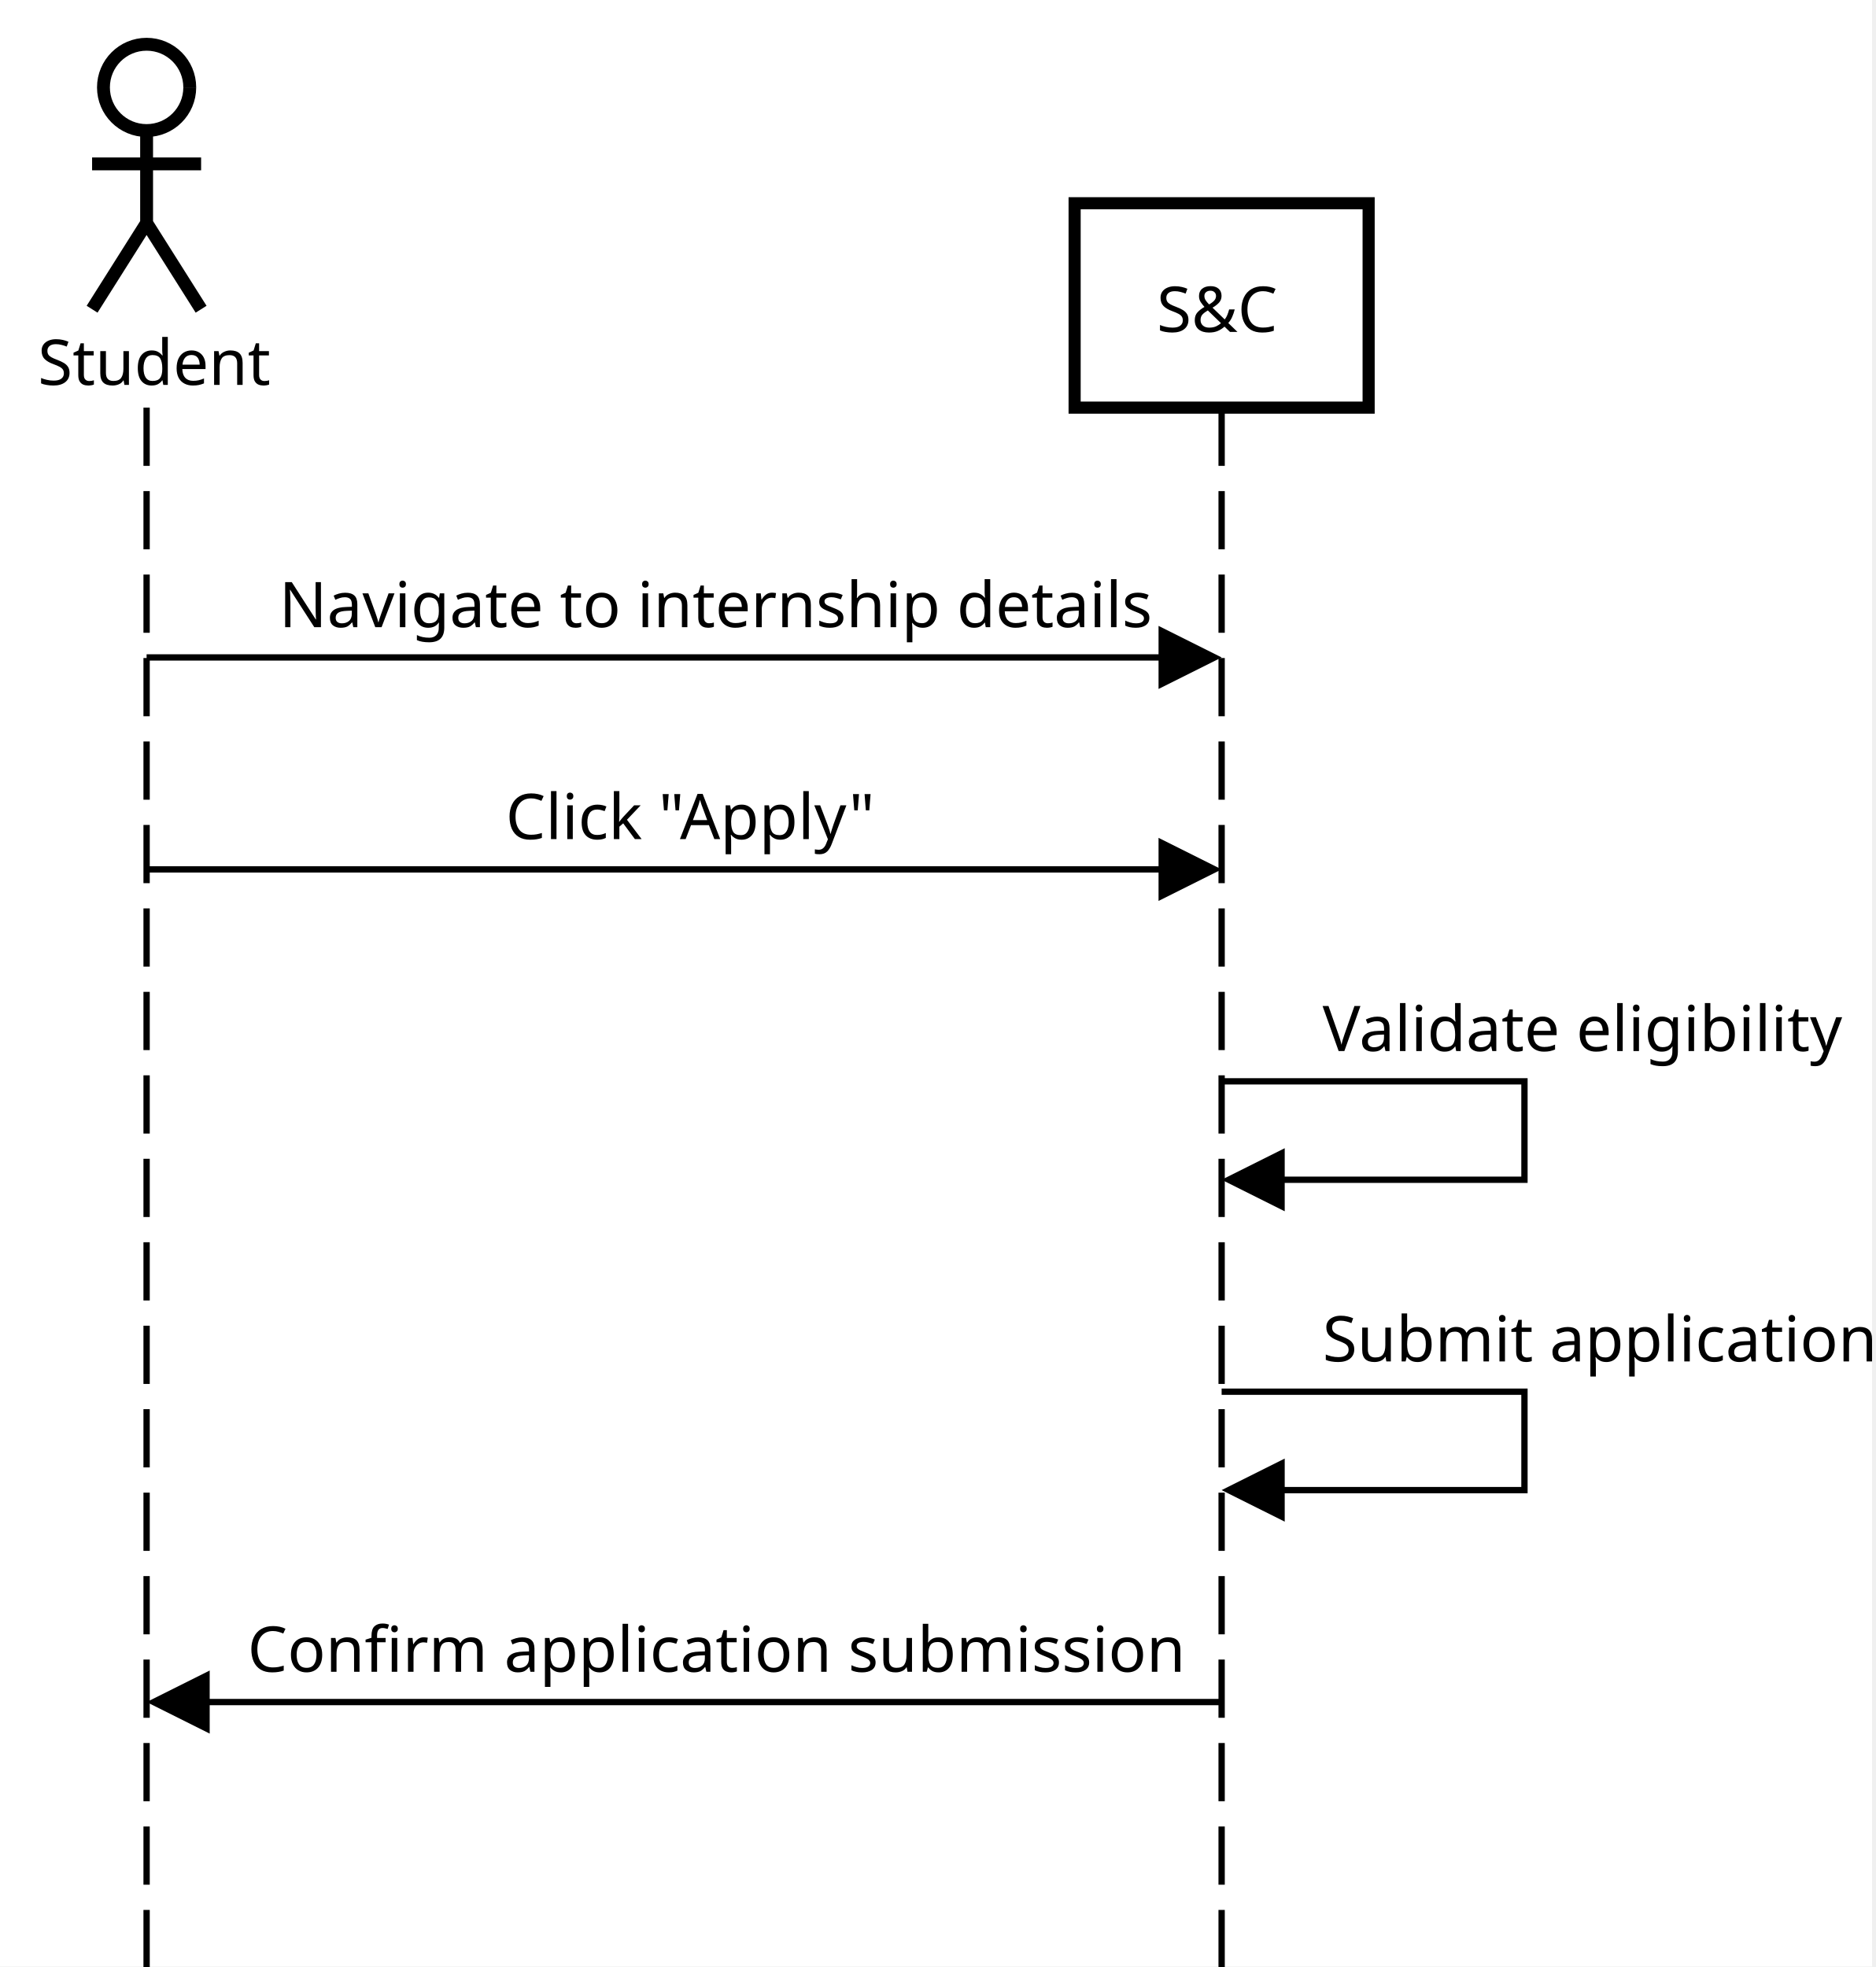
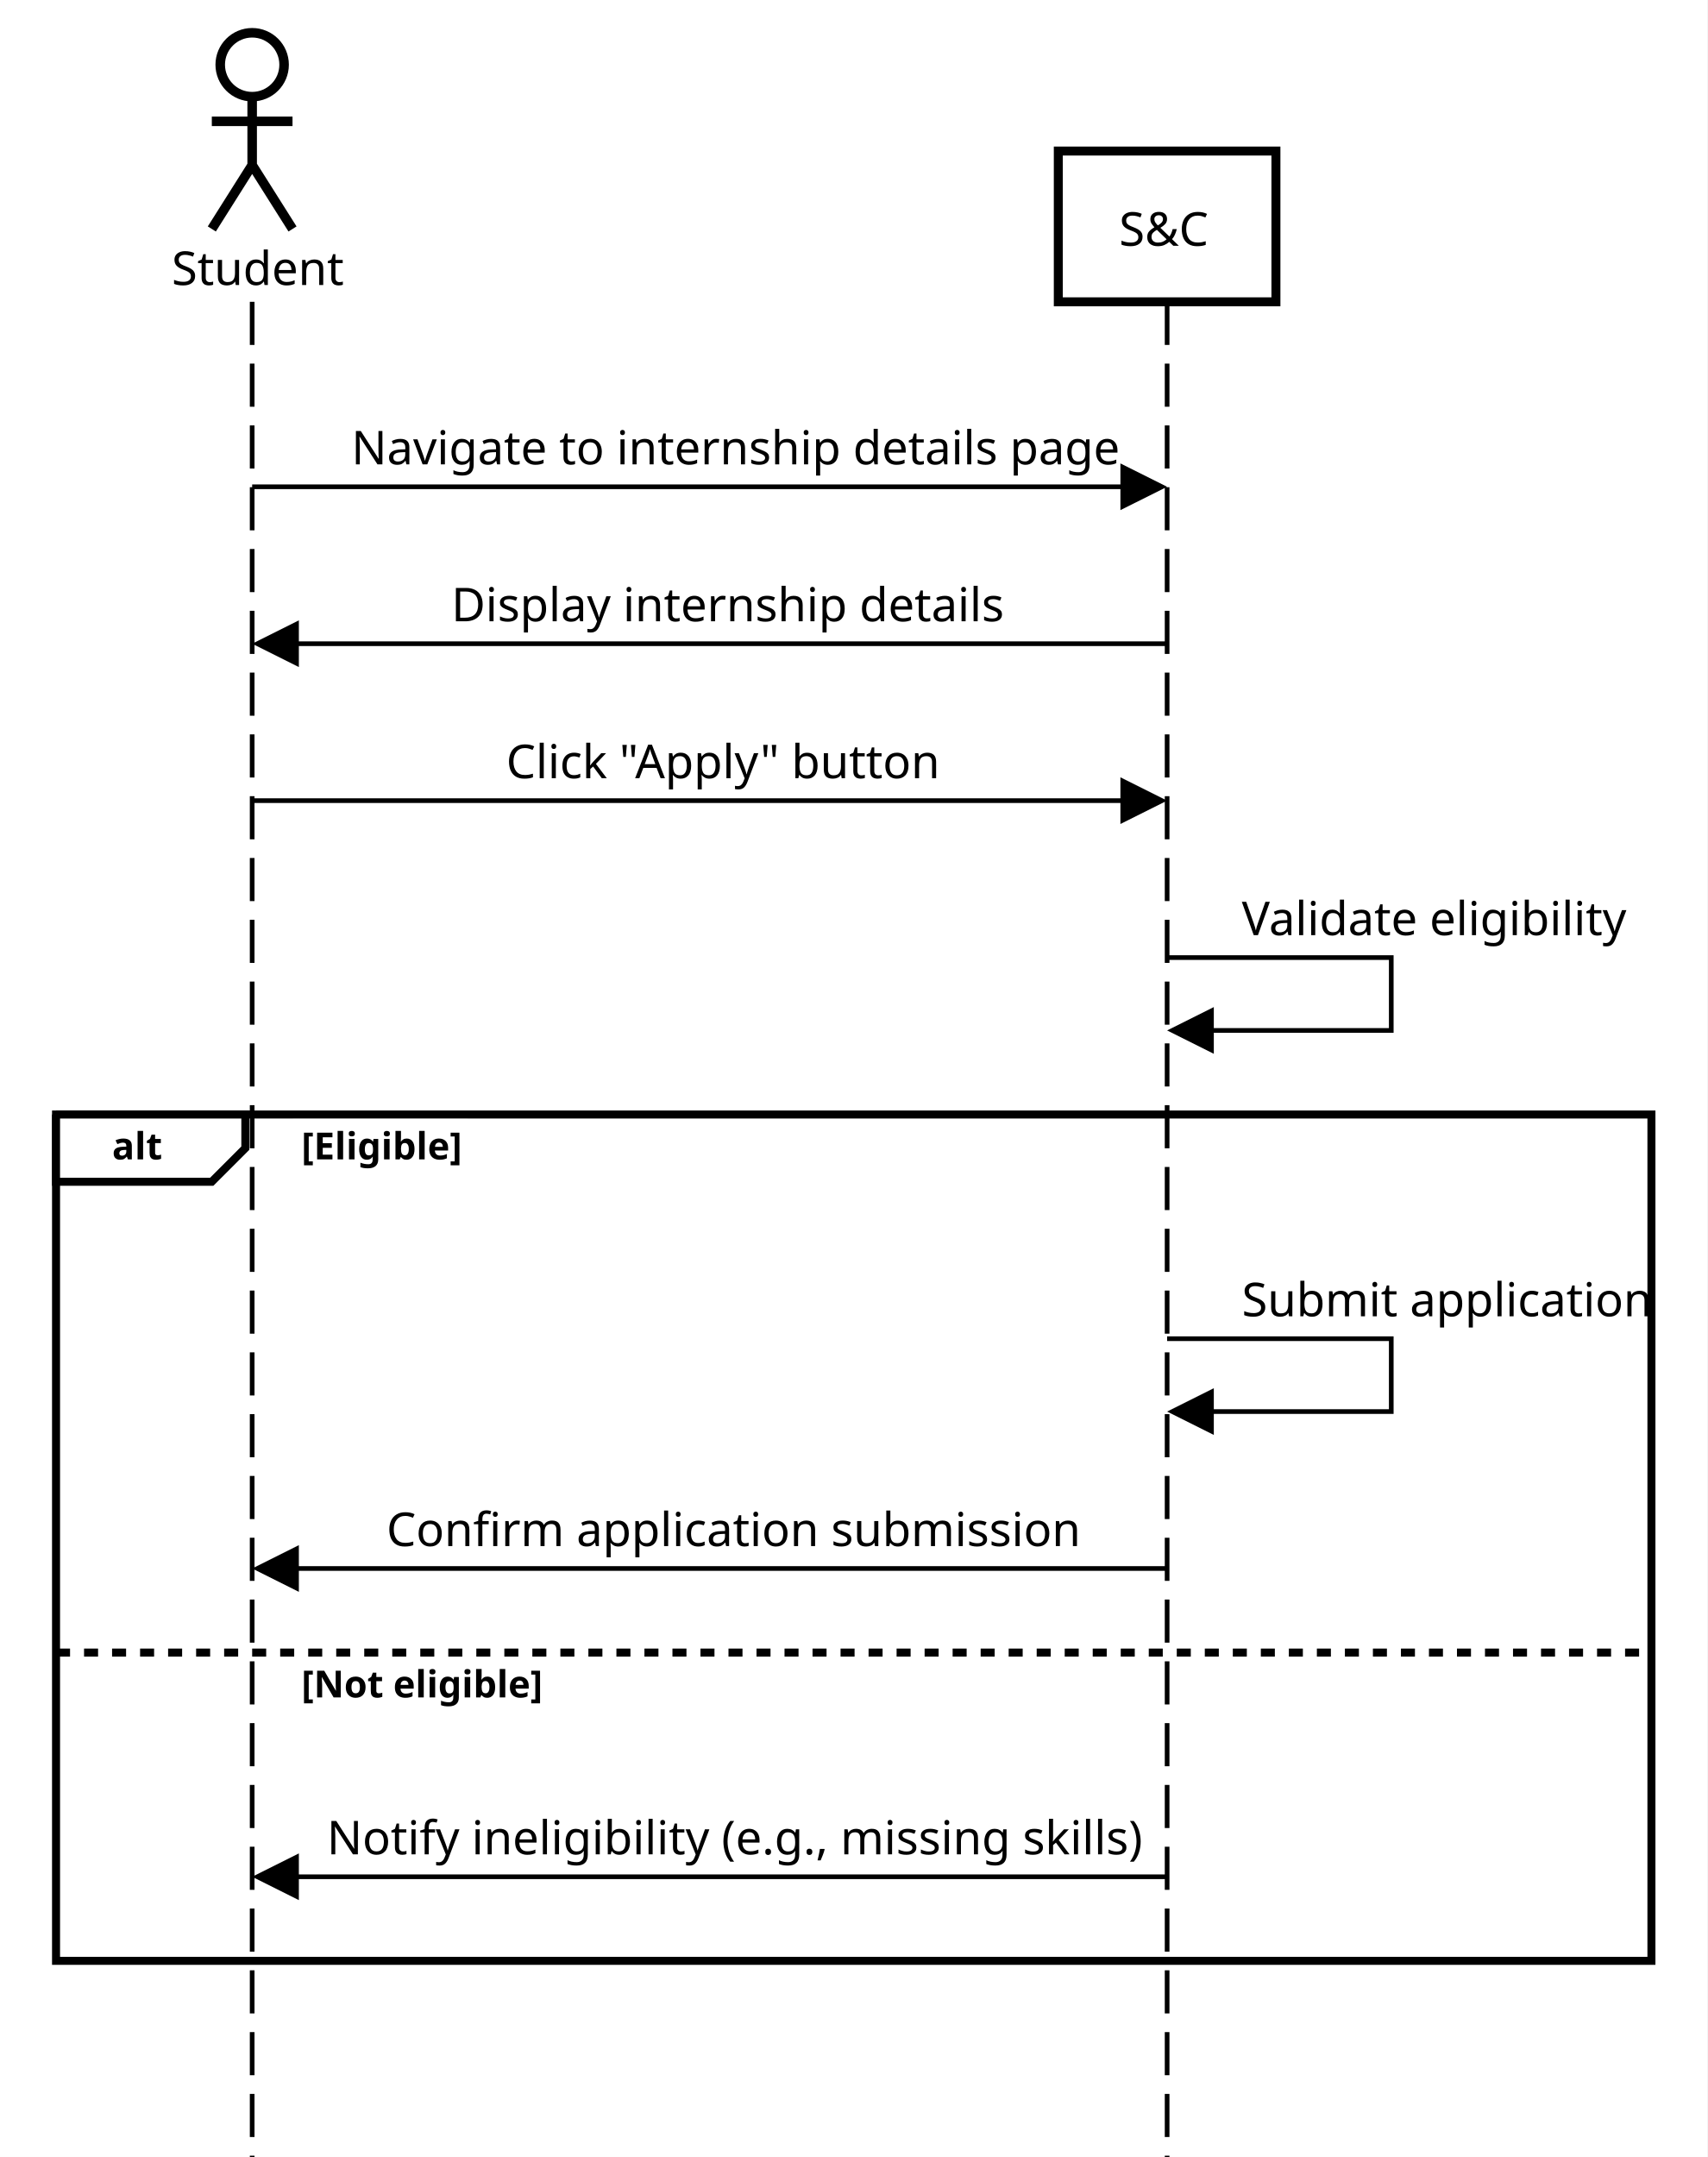
- <svg xmlns="http://www.w3.org/2000/svg" version="1.1" width="435.904" height="457.122">
+ <svg xmlns="http://www.w3.org/2000/svg" version="1.1" width="536.032" height="677.019">
  <defs />
  <g>
    <g />
    <g />
    <g />
    <g />
    <g />
    <g />
    <g />
    <g />
    <g />
    <g />
    <g />
    <g />
    <g />
    <g />
    <g />
    <g />
    <g />
    <g />
    <g />
    <g />
    <g />
    <g />
    <g />
    <g />
    <g />
    <g />
+     <g />
+     <g />
+     <g />
+     <g />
+     <g />
+     <g />
+     <g />
+     <g />
+     <g />
+     <g />
+     <g />
+     <g />
+     <g />
+     <g />
+     <g />
+     <g />
+     <g />
+     <g />
+     <g />
+     <g />
+     <g />
+     <g />
    <g>
-       <rect fill="white" stroke="none" x="0" y="0" width="435" height="457" />
+       <rect fill="white" stroke="none" x="0" y="0" width="536" height="677" />
    </g>
    <g />
    <g>
-       <path fill="none" stroke="black" paint-order="fill stroke markers" d=" M 34.064 94.732 L 34.064 457.122" stroke-miterlimit="10" stroke-width="1.466" stroke-dasharray="13.532,5.864" />
-       <path fill="none" stroke="black" paint-order="fill stroke markers" d=" M 283.86 94.732 L 283.86 457.122" stroke-miterlimit="10" stroke-width="1.466" stroke-dasharray="13.532,5.864" />
+       <path fill="none" stroke="black" paint-order="fill stroke markers" d=" M 79.163 94.732 L 79.163 677.019" stroke-miterlimit="10" stroke-width="1.466" stroke-dasharray="13.532,5.864" />
+       <path fill="none" stroke="black" paint-order="fill stroke markers" d=" M 366.396 94.732 L 366.396 677.019" stroke-miterlimit="10" stroke-width="1.466" stroke-dasharray="13.532,5.864" />
    </g>
    <g>
      <g>
-         <path fill="white" stroke="black" paint-order="fill stroke markers" d=" M 44.092 20.318 A 10.027 10.027 0 1 1 44.092 20.308 M 34.064 30.346 L 34.064 51.808 M 21.398 38.086 L 46.73 38.086 M 34.064 51.808 L 21.398 71.862 M 34.064 51.808 L 46.73 71.862" stroke-miterlimit="10" stroke-width="2.991" stroke-dasharray="" />
+         <path fill="white" stroke="black" paint-order="fill stroke markers" d=" M 89.19 20.318 A 10.027 10.027 0 1 1 89.19 20.308 M 79.163 30.346 L 79.163 51.808 M 66.497 38.086 L 91.829 38.086 M 79.163 51.808 L 66.497 71.862 M 79.163 51.808 L 91.829 71.862" stroke-miterlimit="10" stroke-width="2.991" stroke-dasharray="" />
      </g>
      <g>
        <g />
-         <text fill="black" stroke="none" font-family="sans-serif" font-size="11pt" font-style="normal" font-weight="normal" text-decoration="normal" x="8.796" y="89.454" text-anchor="start" dominant-baseline="alphabetic" xml:space="preserve">Student</text>
+         <text fill="black" stroke="none" font-family="sans-serif" font-size="11pt" font-style="normal" font-weight="normal" text-decoration="normal" x="53.894" y="89.454" text-anchor="start" dominant-baseline="alphabetic" xml:space="preserve">Student</text>
      </g>
      <path fill="none" stroke="none" />
      <g>
-         <path fill="white" stroke="black" paint-order="fill stroke markers" d=" M 249.702 47.234 L 318.019 47.234 L 318.019 94.732 L 249.702 94.732 L 249.702 47.234 Z" stroke-miterlimit="10" stroke-width="2.815" stroke-dasharray="" />
+         <path fill="white" stroke="black" paint-order="fill stroke markers" d=" M 332.238 47.41 L 400.555 47.41 L 400.555 94.732 L 332.238 94.732 L 332.238 47.41 Z" stroke-miterlimit="10" stroke-width="2.815" stroke-dasharray="" />
      </g>
      <g>
-         <g />
-         <text fill="black" stroke="none" font-family="sans-serif" font-size="11pt" font-style="normal" font-weight="normal" text-decoration="normal" x="268.789" y="77.14" text-anchor="start" dominant-baseline="alphabetic" xml:space="preserve">S&amp;C</text>
+         <text fill="black" stroke="none" font-family="sans-serif" font-size="11pt" font-style="normal" font-weight="normal" text-decoration="normal" x="351.325" y="77.14" text-anchor="start" dominant-baseline="alphabetic" xml:space="preserve">S&amp;C</text>
      </g>
    </g>
    <g>
      <g>
-         <rect fill="white" stroke="none" x="62.2" y="129.915" width="193.524" height="22.869" />
-         <text fill="black" stroke="none" font-family="sans-serif" font-size="11pt" font-style="normal" font-weight="normal" text-decoration="normal" x="64.839" y="145.748" text-anchor="start" dominant-baseline="alphabetic" xml:space="preserve">Navigate to internship details</text>
+         <rect fill="white" stroke="none" x="107.675" y="129.915" width="230.209" height="22.869" />
+         <text fill="black" stroke="none" font-family="sans-serif" font-size="11pt" font-style="normal" font-weight="normal" text-decoration="normal" x="110.314" y="145.748" text-anchor="start" dominant-baseline="alphabetic" xml:space="preserve">Navigate to internship details page</text>
      </g>
      <g>
-         <path fill="none" stroke="black" paint-order="fill stroke markers" d=" M 34.064 152.784 L 269.376 152.784" stroke-miterlimit="10" stroke-width="1.466" stroke-dasharray="" />
-         <g transform="translate(283.8603,152.7844) translate(-283.8603,-152.7844)">
-           <path fill="black" stroke="none" paint-order="stroke fill markers" d=" M 269.201 145.455 L 283.86 152.784 L 269.201 160.114 Z" />
+         <path fill="none" stroke="black" paint-order="fill stroke markers" d=" M 79.163 152.784 L 351.912 152.784" stroke-miterlimit="10" stroke-width="1.466" stroke-dasharray="" />
+         <g transform="translate(366.3962,152.7844) translate(-366.3962,-152.7844)">
+           <path fill="black" stroke="none" paint-order="stroke fill markers" d=" M 351.736 145.455 L 366.396 152.784 L 351.736 160.114 Z" />
        </g>
      </g>
      <g>
-         <rect fill="white" stroke="none" x="114.867" y="179.172" width="88.191" height="22.869" />
-         <text fill="black" stroke="none" font-family="sans-serif" font-size="11pt" font-style="normal" font-weight="normal" text-decoration="normal" x="117.506" y="195.005" text-anchor="start" dominant-baseline="alphabetic" xml:space="preserve">Click "Apply"</text>
+         <rect fill="white" stroke="none" x="139.064" y="179.172" width="167.432" height="22.869" />
+         <text fill="black" stroke="none" font-family="sans-serif" font-size="11pt" font-style="normal" font-weight="normal" text-decoration="normal" x="141.702" y="195.005" text-anchor="start" dominant-baseline="alphabetic" xml:space="preserve">Display internship details</text>
      </g>
      <g>
-         <path fill="none" stroke="black" paint-order="fill stroke markers" d=" M 34.064 202.041 L 269.376 202.041" stroke-miterlimit="10" stroke-width="1.466" stroke-dasharray="" />
-         <g transform="translate(283.8603,202.0413) translate(-283.8603,-202.0413)">
-           <path fill="black" stroke="none" paint-order="stroke fill markers" d=" M 269.201 194.711 L 283.86 202.041 L 269.201 209.371 Z" />
+         <path fill="none" stroke="black" paint-order="fill stroke markers" d=" M 366.396 202.041 L 93.647 202.041" stroke-miterlimit="10" stroke-width="1.466" stroke-dasharray="" />
+         <g transform="translate(79.16291,202.0413) translate(-79.16291,-202.0413)">
+           <path fill="black" stroke="none" paint-order="stroke fill markers" d=" M 93.823 194.711 L 79.163 202.041 L 93.823 209.371 Z" />
        </g>
      </g>
      <g>
-         <rect fill="white" stroke="none" x="304.677" y="228.429" width="116.652" height="22.869" />
-         <text fill="black" stroke="none" font-family="sans-serif" font-size="11pt" font-style="normal" font-weight="normal" text-decoration="normal" x="307.316" y="244.262" text-anchor="start" dominant-baseline="alphabetic" xml:space="preserve">Validate eligibility</text>
+         <rect fill="white" stroke="none" x="156.268" y="228.429" width="133.023" height="22.869" />
+         <text fill="black" stroke="none" font-family="sans-serif" font-size="11pt" font-style="normal" font-weight="normal" text-decoration="normal" x="158.907" y="244.262" text-anchor="start" dominant-baseline="alphabetic" xml:space="preserve">Click "Apply" button</text>
      </g>
      <g>
-         <path fill="none" stroke="black" paint-order="fill stroke markers" d=" M 283.86 251.298 L 354.227 251.298 L 354.227 274.168 L 298.344 274.168" stroke-miterlimit="10" stroke-width="1.466" stroke-dasharray="" />
-         <g transform="translate(283.8603,274.1675) translate(-283.8603,-274.1675)">
-           <path fill="black" stroke="none" paint-order="stroke fill markers" d=" M 298.52 266.838 L 283.86 274.168 L 298.52 281.497 Z" />
+         <path fill="none" stroke="black" paint-order="fill stroke markers" d=" M 79.163 251.298 L 351.912 251.298" stroke-miterlimit="10" stroke-width="1.466" stroke-dasharray="" />
+         <g transform="translate(366.3962,251.2983) translate(-366.3962,-251.2983)">
+           <path fill="black" stroke="none" paint-order="stroke fill markers" d=" M 351.736 243.968 L 366.396 251.298 L 351.736 258.628 Z" />
        </g>
      </g>
      <g>
-         <rect fill="white" stroke="none" x="304.677" y="300.555" width="125.07" height="22.869" />
-         <text fill="black" stroke="none" font-family="sans-serif" font-size="11pt" font-style="normal" font-weight="normal" text-decoration="normal" x="307.316" y="316.388" text-anchor="start" dominant-baseline="alphabetic" xml:space="preserve">Submit application</text>
+         <rect fill="white" stroke="none" x="387.213" y="277.686" width="116.652" height="22.869" />
+         <text fill="black" stroke="none" font-family="sans-serif" font-size="11pt" font-style="normal" font-weight="normal" text-decoration="normal" x="389.852" y="293.518" text-anchor="start" dominant-baseline="alphabetic" xml:space="preserve">Validate eligibility</text>
      </g>
      <g>
-         <path fill="none" stroke="black" paint-order="fill stroke markers" d=" M 283.86 323.424 L 354.227 323.424 L 354.227 346.294 L 298.344 346.294" stroke-miterlimit="10" stroke-width="1.466" stroke-dasharray="" />
-         <g transform="translate(283.8603,346.2937) translate(-283.8603,-346.2937)">
-           <path fill="black" stroke="none" paint-order="stroke fill markers" d=" M 298.52 338.964 L 283.86 346.294 L 298.52 353.624 Z" />
+         <path fill="none" stroke="black" paint-order="fill stroke markers" d=" M 366.396 300.555 L 436.763 300.555 L 436.763 323.424 L 380.88 323.424" stroke-miterlimit="10" stroke-width="1.466" stroke-dasharray="" />
+         <g transform="translate(366.3962,323.4245) translate(-366.3962,-323.4245)">
+           <path fill="black" stroke="none" paint-order="stroke fill markers" d=" M 381.056 316.095 L 366.396 323.424 L 381.056 330.754 Z" />
        </g>
      </g>
      <g>
-         <rect fill="white" stroke="none" x="54.881" y="372.681" width="208.162" height="22.869" />
-         <text fill="black" stroke="none" font-family="sans-serif" font-size="11pt" font-style="normal" font-weight="normal" text-decoration="normal" x="57.52" y="388.514" text-anchor="start" dominant-baseline="alphabetic" xml:space="preserve">Confirm application submission</text>
+         <rect fill="white" stroke="none" x="387.213" y="397.31" width="125.07" height="22.869" />
+         <text fill="black" stroke="none" font-family="sans-serif" font-size="11pt" font-style="normal" font-weight="normal" text-decoration="normal" x="389.852" y="413.142" text-anchor="start" dominant-baseline="alphabetic" xml:space="preserve">Submit application</text>
      </g>
      <g>
-         <path fill="none" stroke="black" paint-order="fill stroke markers" d=" M 283.86 395.551 L 48.548 395.551" stroke-miterlimit="10" stroke-width="1.466" stroke-dasharray="" />
-         <g transform="translate(34.0643,395.5507) translate(-34.0643,-395.5507)">
-           <path fill="black" stroke="none" paint-order="stroke fill markers" d=" M 48.724 388.221 L 34.064 395.551 L 48.724 402.881 Z" />
+         <path fill="none" stroke="black" paint-order="fill stroke markers" d=" M 366.396 420.179 L 436.763 420.179 L 436.763 443.048 L 380.88 443.048" stroke-miterlimit="10" stroke-width="1.466" stroke-dasharray="" />
+         <g transform="translate(366.3962,443.0484) translate(-366.3962,-443.0484)">
+           <path fill="black" stroke="none" paint-order="stroke fill markers" d=" M 381.056 435.719 L 366.396 443.048 L 381.056 450.378 Z" />
        </g>
      </g>
+       <g>
+         <rect fill="white" stroke="none" x="118.698" y="469.436" width="208.162" height="22.869" />
+         <text fill="black" stroke="none" font-family="sans-serif" font-size="11pt" font-style="normal" font-weight="normal" text-decoration="normal" x="121.337" y="485.269" text-anchor="start" dominant-baseline="alphabetic" xml:space="preserve">Confirm application submission</text>
+       </g>
+       <g>
+         <path fill="none" stroke="black" paint-order="fill stroke markers" d=" M 366.396 492.305 L 93.647 492.305" stroke-miterlimit="10" stroke-width="1.466" stroke-dasharray="" />
+         <g transform="translate(79.16291,492.3053) translate(-79.16291,-492.3053)">
+           <path fill="black" stroke="none" paint-order="stroke fill markers" d=" M 93.823 484.975 L 79.163 492.305 L 93.823 499.635 Z" />
+         </g>
+       </g>
+       <g>
+         <rect fill="white" stroke="none" x="99.98" y="566.191" width="245.599" height="22.869" />
+         <text fill="black" stroke="none" font-family="sans-serif" font-size="11pt" font-style="normal" font-weight="normal" text-decoration="normal" x="102.619" y="582.023" text-anchor="start" dominant-baseline="alphabetic" xml:space="preserve">Notify ineligibility (e.g., missing skills)</text>
+       </g>
+       <g>
+         <path fill="none" stroke="black" paint-order="fill stroke markers" d=" M 366.396 589.06 L 93.647 589.06" stroke-miterlimit="10" stroke-width="1.466" stroke-dasharray="" />
+         <g transform="translate(79.16291,589.06) translate(-79.16291,-589.06)">
+           <path fill="black" stroke="none" paint-order="stroke fill markers" d=" M 93.823 581.73 L 79.163 589.06 L 93.823 596.39 Z" />
+         </g>
+       </g>
+       <g>
+         <g />
+         <path fill="none" stroke="black" paint-order="fill stroke markers" d=" M 17.592 349.812 L 518.44 349.812 L 518.44 615.448 L 17.592 615.448 L 17.592 349.812 Z" stroke-miterlimit="10" stroke-width="2.513" stroke-dasharray="" />
+         <path fill="white" stroke="black" paint-order="fill stroke markers" d=" M 17.592 349.812 L 17.592 370.922 L 66.464 370.922 L 77.019 360.367 L 77.019 349.812 L 17.592 349.812" stroke-miterlimit="10" stroke-width="2.513" stroke-dasharray="" />
+         <text fill="black" stroke="none" font-family="sans-serif" font-size="8.8pt" font-style="normal" font-weight="bold" text-decoration="normal" x="35.184" y="363.886" text-anchor="start" dominant-baseline="alphabetic" xml:space="preserve">alt</text>
+         <g>
+           <rect fill="white" stroke="none" x="91.972" y="351.219" width="54.803" height="18.295" />
+         </g>
+         <text fill="black" stroke="none" font-family="sans-serif" font-size="8.8pt" font-style="normal" font-weight="bold" text-decoration="normal" x="94.611" y="363.886" text-anchor="start" dominant-baseline="alphabetic" xml:space="preserve">[Eligible]</text>
+         <g>
+           <path fill="none" stroke="black" paint-order="fill stroke markers" d=" M 17.592 518.693 L 518.44 518.693" stroke-miterlimit="10" stroke-width="2.513" stroke-dasharray="4.398" />
+         </g>
+         <g />
+         <g>
+           <rect fill="white" stroke="none" x="91.972" y="520.1" width="76.305" height="18.295" />
+         </g>
+         <text fill="black" stroke="none" font-family="sans-serif" font-size="8.8pt" font-style="normal" font-weight="bold" text-decoration="normal" x="94.611" y="532.766" text-anchor="start" dominant-baseline="alphabetic" xml:space="preserve">[Not eligible]</text>
+       </g>
+       <g />
    </g>
-     <g />
    <g />
  </g>
</svg>
